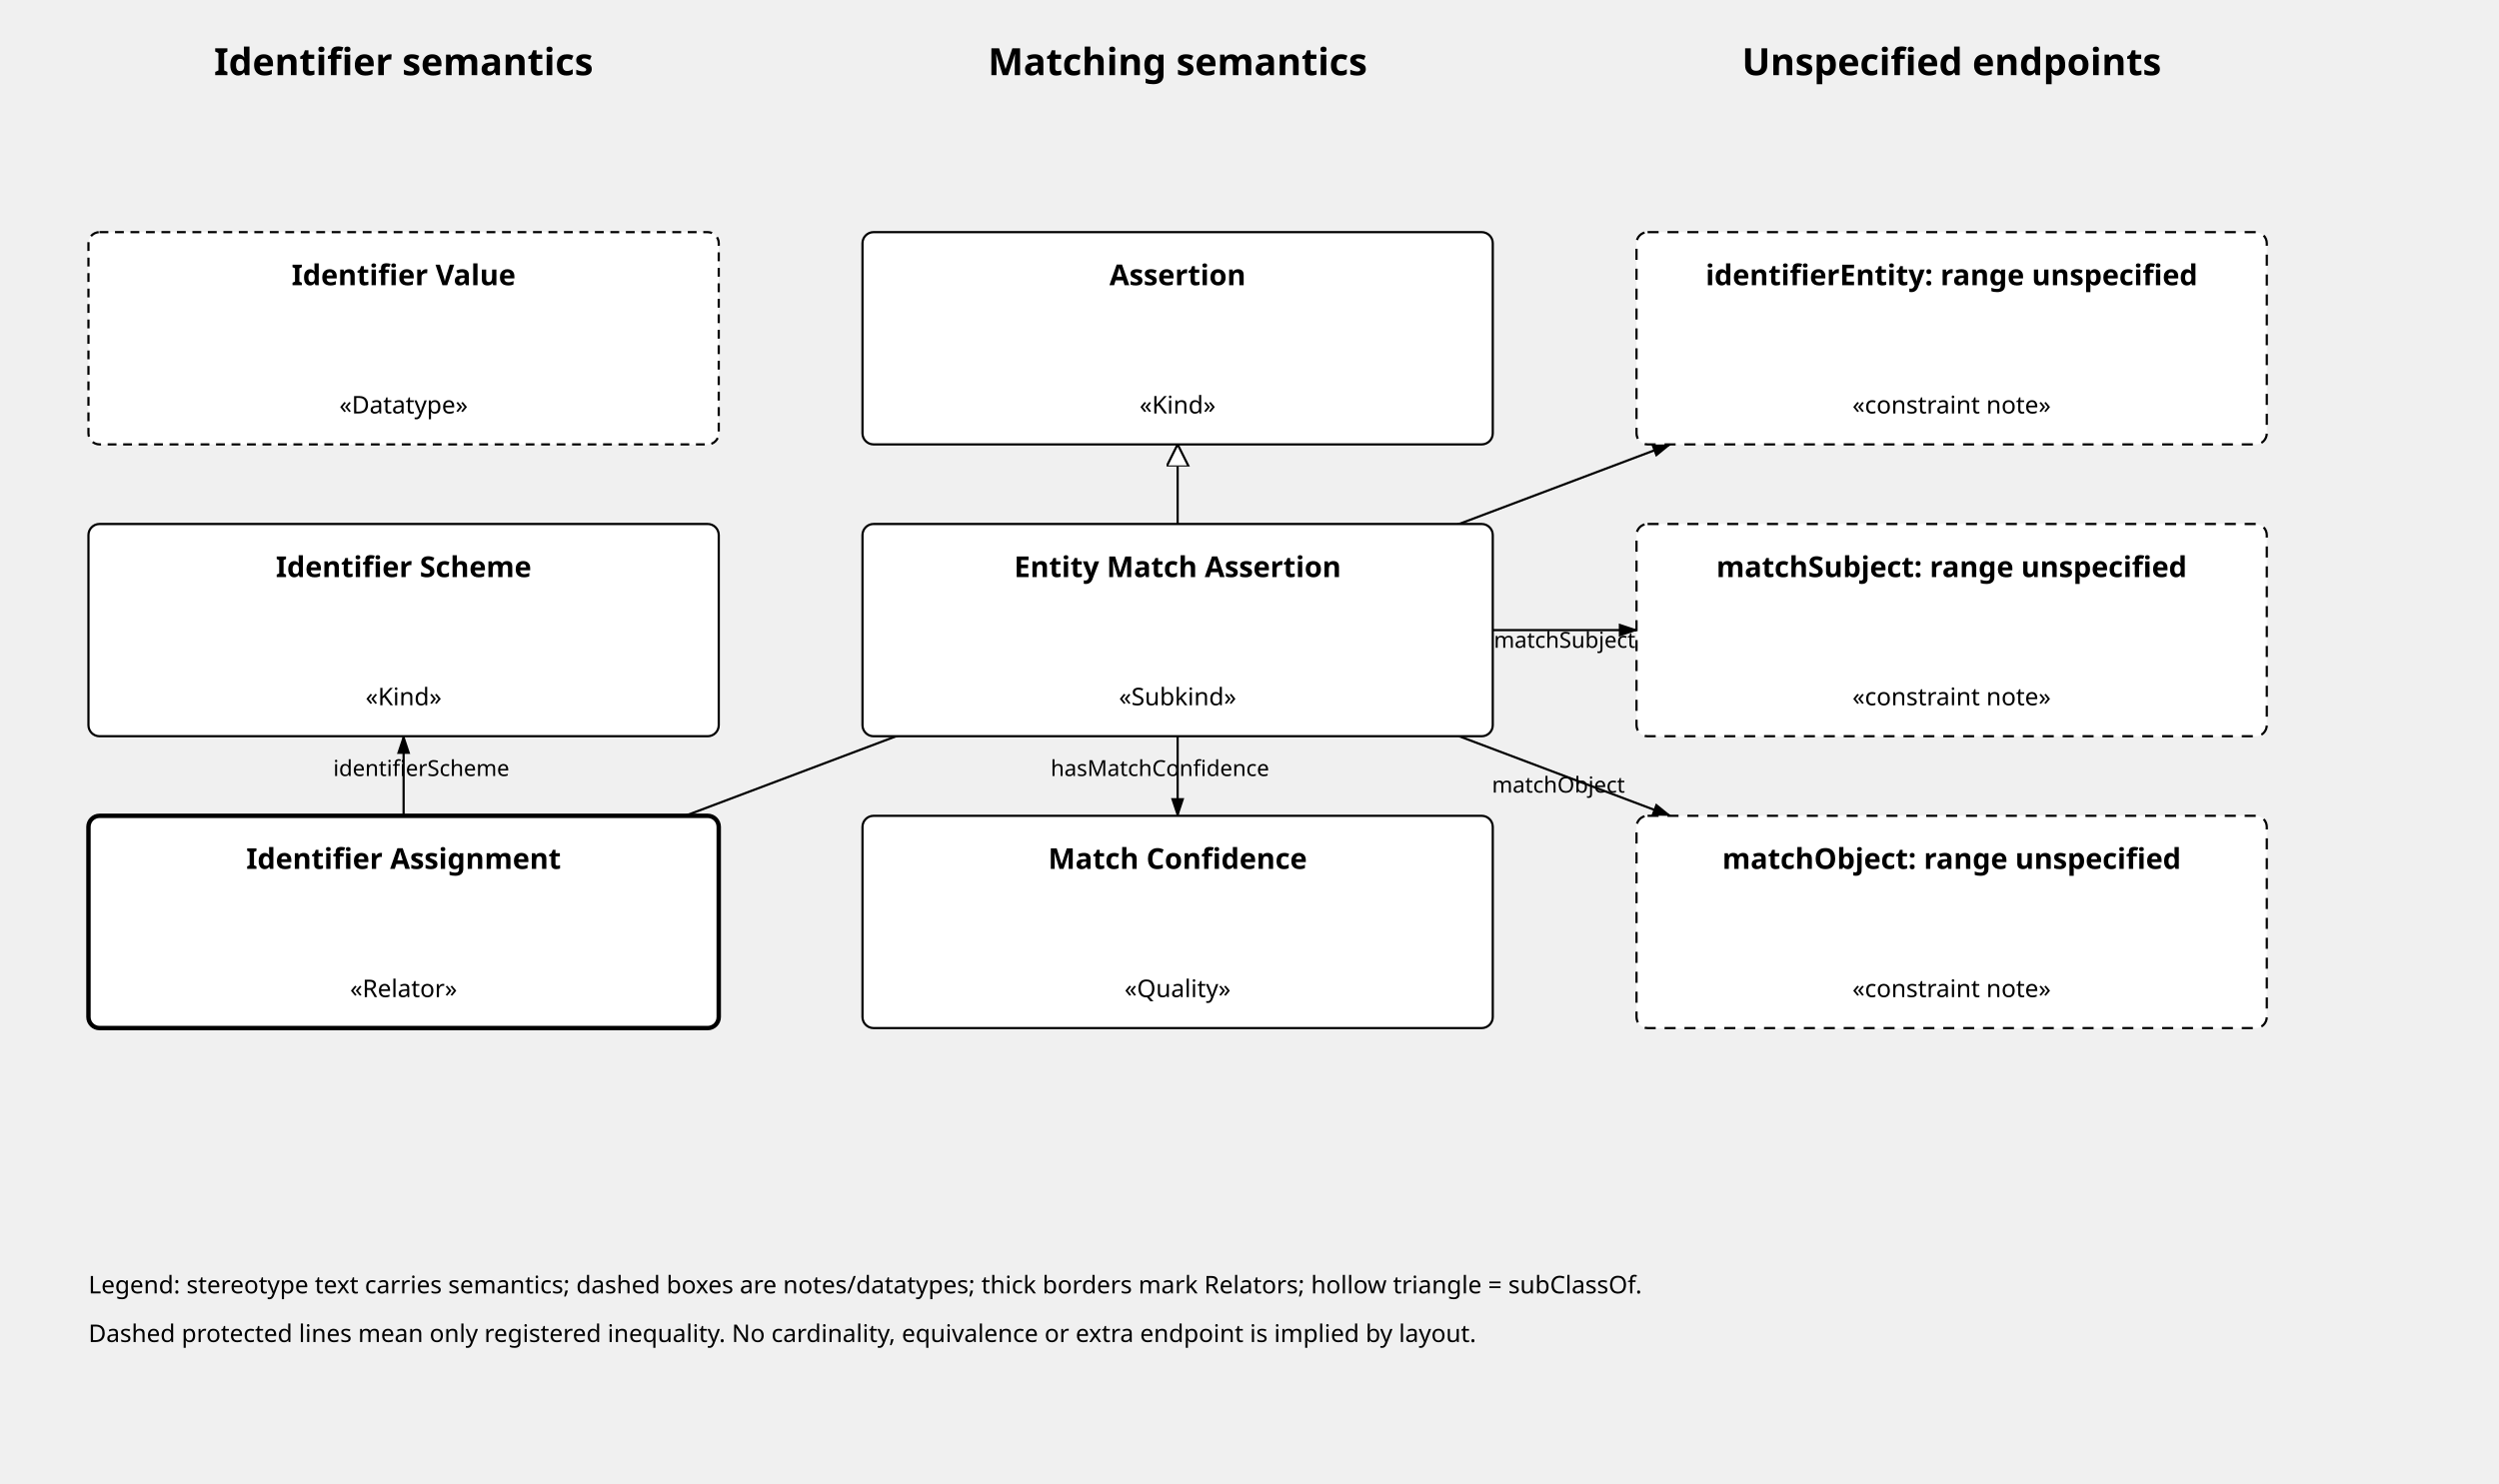
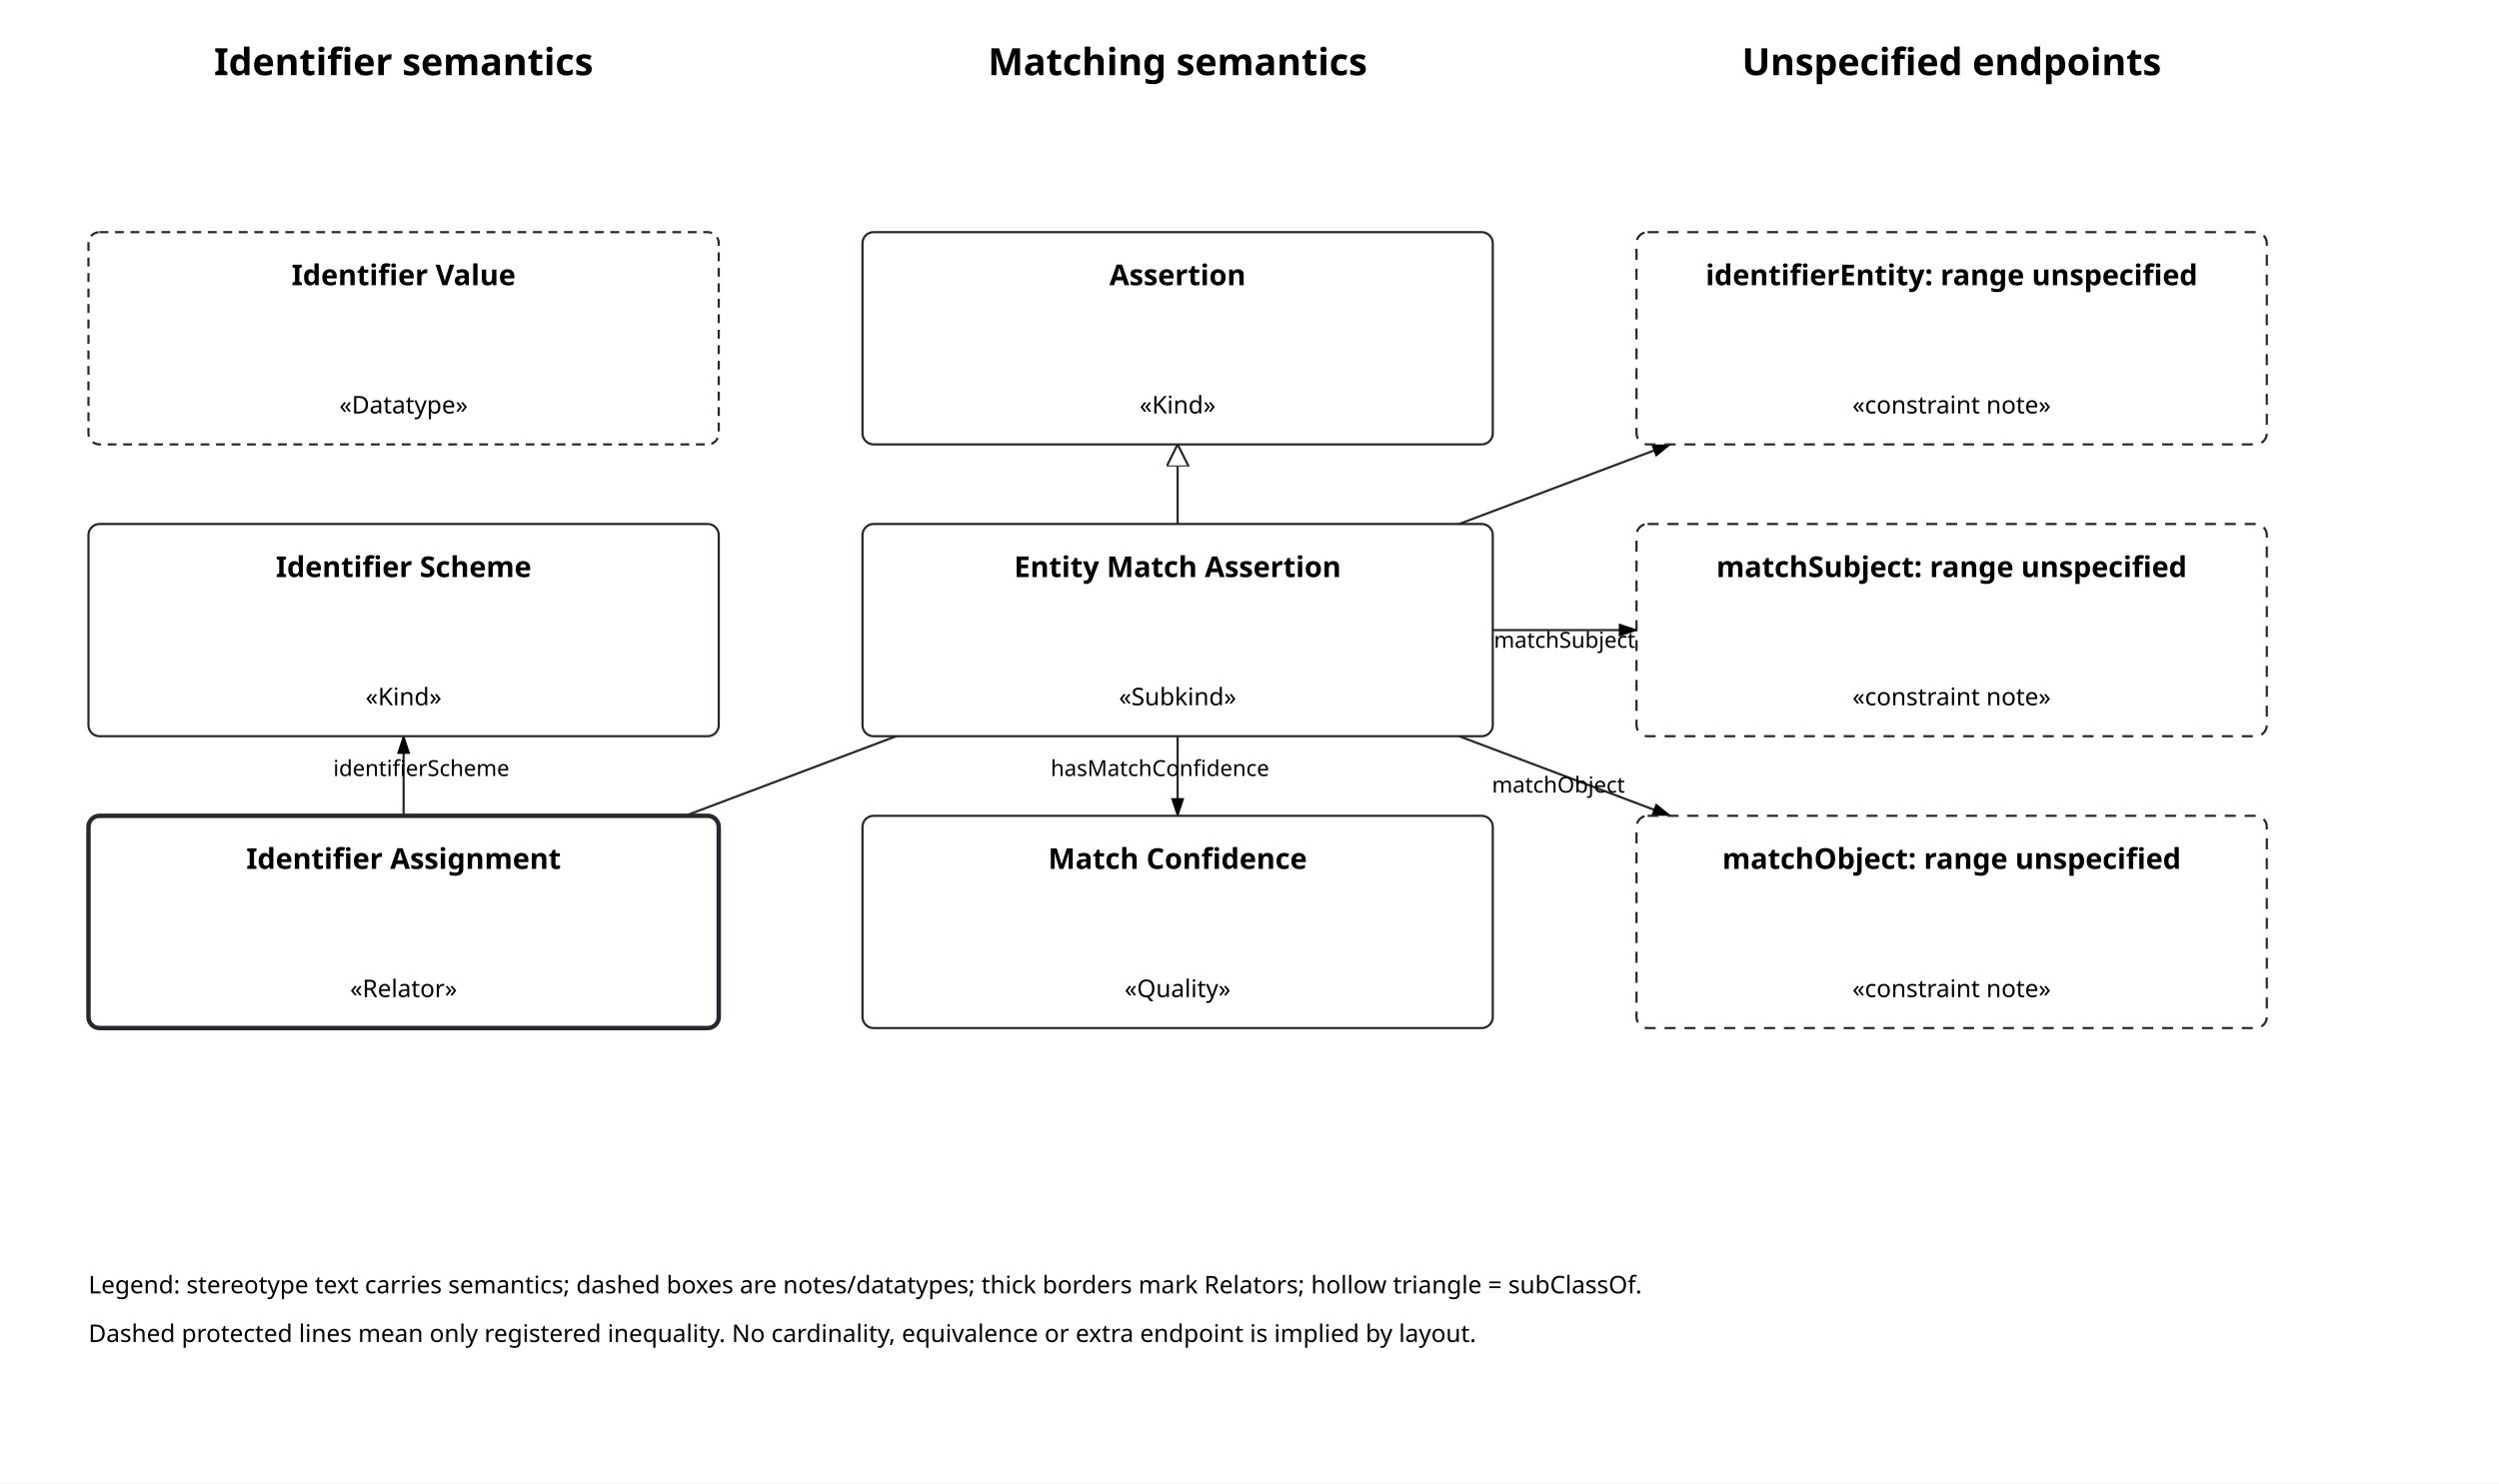
- <svg xmlns="http://www.w3.org/2000/svg" viewBox="0 0 1130 671" role="img" aria-labelledby="title desc">
+ <svg xmlns="http://www.w3.org/2000/svg" viewBox="0 0 1130 671" role="img" aria-labelledby="title desc" data-theme-safe="true" style="color:#24292f;background:#ffffff">
+   <rect id="diagram-background" x="0" y="0" width="100%" height="100%" fill="#ffffff" stroke="none" pointer-events="none" />
  <defs>
    <marker id="arr" markerWidth="10" markerHeight="10" refX="8" refY="3" orient="auto">
      <path d="M0,0 L0,6 L9,3 z" />
    </marker>
    <marker id="inherit" markerWidth="12" markerHeight="12" refX="10" refY="5" orient="auto">
      <path d="M0,0 L0,10 L10,5 z" fill="white" stroke="currentColor" />
    </marker>
    <style>text{font-family:sans-serif}.node{fill:white;stroke:currentColor}.note{fill:white;stroke:currentColor;stroke-dasharray:5 4}.prot{stroke-dasharray:6 5}.dtype{stroke-dasharray:4 3}.relator{stroke-width:2}.edge-label{font-size:10px}</style>
  </defs>
  <text x="182.5" y="34" text-anchor="middle" font-size="17" font-weight="bold">Identifier semantics</text>
  <text x="532.5" y="34" text-anchor="middle" font-size="17" font-weight="bold">Matching semantics</text>
  <text x="882.5" y="34" text-anchor="middle" font-size="17" font-weight="bold">Unspecified endpoints</text>
  <line x1="182.5" y1="369.0" x2="182.5" y2="333.0" stroke="currentColor" marker-end="url(#arr)" />
  <text class="edge-label" x="190.5" y="351.0" text-anchor="middle">identifierScheme</text>
  <line x1="309.8" y1="369.0" x2="755.2" y2="201.0" stroke="currentColor" marker-end="url(#arr)" />
  <text class="edge-label" x="535.3" y="292.5" text-anchor="middle">identifierEntity</text>
  <line x1="532.5" y1="237.0" x2="532.5" y2="201.0" stroke="currentColor" marker-end="url(#inherit)" />
  <line x1="675.0" y1="285.0" x2="740.0" y2="285.0" stroke="currentColor" marker-end="url(#arr)" />
  <text class="edge-label" x="707.5" y="293.0" text-anchor="middle">matchSubject</text>
  <line x1="659.8" y1="333.0" x2="755.2" y2="369.0" stroke="currentColor" marker-end="url(#arr)" />
  <text class="edge-label" x="704.7" y="358.5" text-anchor="middle">matchObject</text>
  <line x1="532.5" y1="333.0" x2="532.5" y2="369.0" stroke="currentColor" marker-end="url(#arr)" />
  <text class="edge-label" x="524.5" y="351.0" text-anchor="middle">hasMatchConfidence</text>
  <rect class="node dtype" x="40" y="105" width="285" height="96" rx="5" />
  <text x="182.5" y="129" text-anchor="middle" font-size="13" font-weight="bold">Identifier Value</text>
  <text x="182.5" y="187" text-anchor="middle" font-size="11">«Datatype»</text>
  <rect class="node" x="40" y="237" width="285" height="96" rx="5" />
  <text x="182.5" y="261" text-anchor="middle" font-size="13" font-weight="bold">Identifier Scheme</text>
  <text x="182.5" y="319" text-anchor="middle" font-size="11">«Kind»</text>
  <rect class="node relator" x="40" y="369" width="285" height="96" rx="5" />
  <text x="182.5" y="393" text-anchor="middle" font-size="13" font-weight="bold">Identifier Assignment</text>
  <text x="182.5" y="451" text-anchor="middle" font-size="11">«Relator»</text>
  <rect class="node" x="390" y="105" width="285" height="96" rx="5" />
  <text x="532.5" y="129" text-anchor="middle" font-size="13" font-weight="bold">Assertion</text>
  <text x="532.5" y="187" text-anchor="middle" font-size="11">«Kind»</text>
  <rect class="node" x="390" y="237" width="285" height="96" rx="5" />
  <text x="532.5" y="261" text-anchor="middle" font-size="13" font-weight="bold">Entity Match Assertion</text>
  <text x="532.5" y="319" text-anchor="middle" font-size="11">«Subkind»</text>
  <rect class="node" x="390" y="369" width="285" height="96" rx="5" />
  <text x="532.5" y="393" text-anchor="middle" font-size="13" font-weight="bold">Match Confidence</text>
  <text x="532.5" y="451" text-anchor="middle" font-size="11">«Quality»</text>
  <rect class="note" x="740" y="105" width="285" height="96" rx="5" />
  <text x="882.5" y="129" text-anchor="middle" font-size="13" font-weight="bold">identifierEntity: range unspecified</text>
  <text x="882.5" y="187" text-anchor="middle" font-size="11">«constraint note»</text>
  <rect class="note" x="740" y="237" width="285" height="96" rx="5" />
  <text x="882.5" y="261" text-anchor="middle" font-size="13" font-weight="bold">matchSubject: range unspecified</text>
  <text x="882.5" y="319" text-anchor="middle" font-size="11">«constraint note»</text>
  <rect class="note" x="740" y="369" width="285" height="96" rx="5" />
  <text x="882.5" y="393" text-anchor="middle" font-size="13" font-weight="bold">matchObject: range unspecified</text>
  <text x="882.5" y="451" text-anchor="middle" font-size="11">«constraint note»</text>
  <text x="40" y="585" font-size="11">Legend: stereotype text carries semantics; dashed boxes are notes/datatypes; thick borders mark Relators; hollow triangle = subClassOf.</text>
  <text x="40" y="607" font-size="11">Dashed protected lines mean only registered inequality. No cardinality, equivalence or extra endpoint is implied by layout.</text>
</svg>
